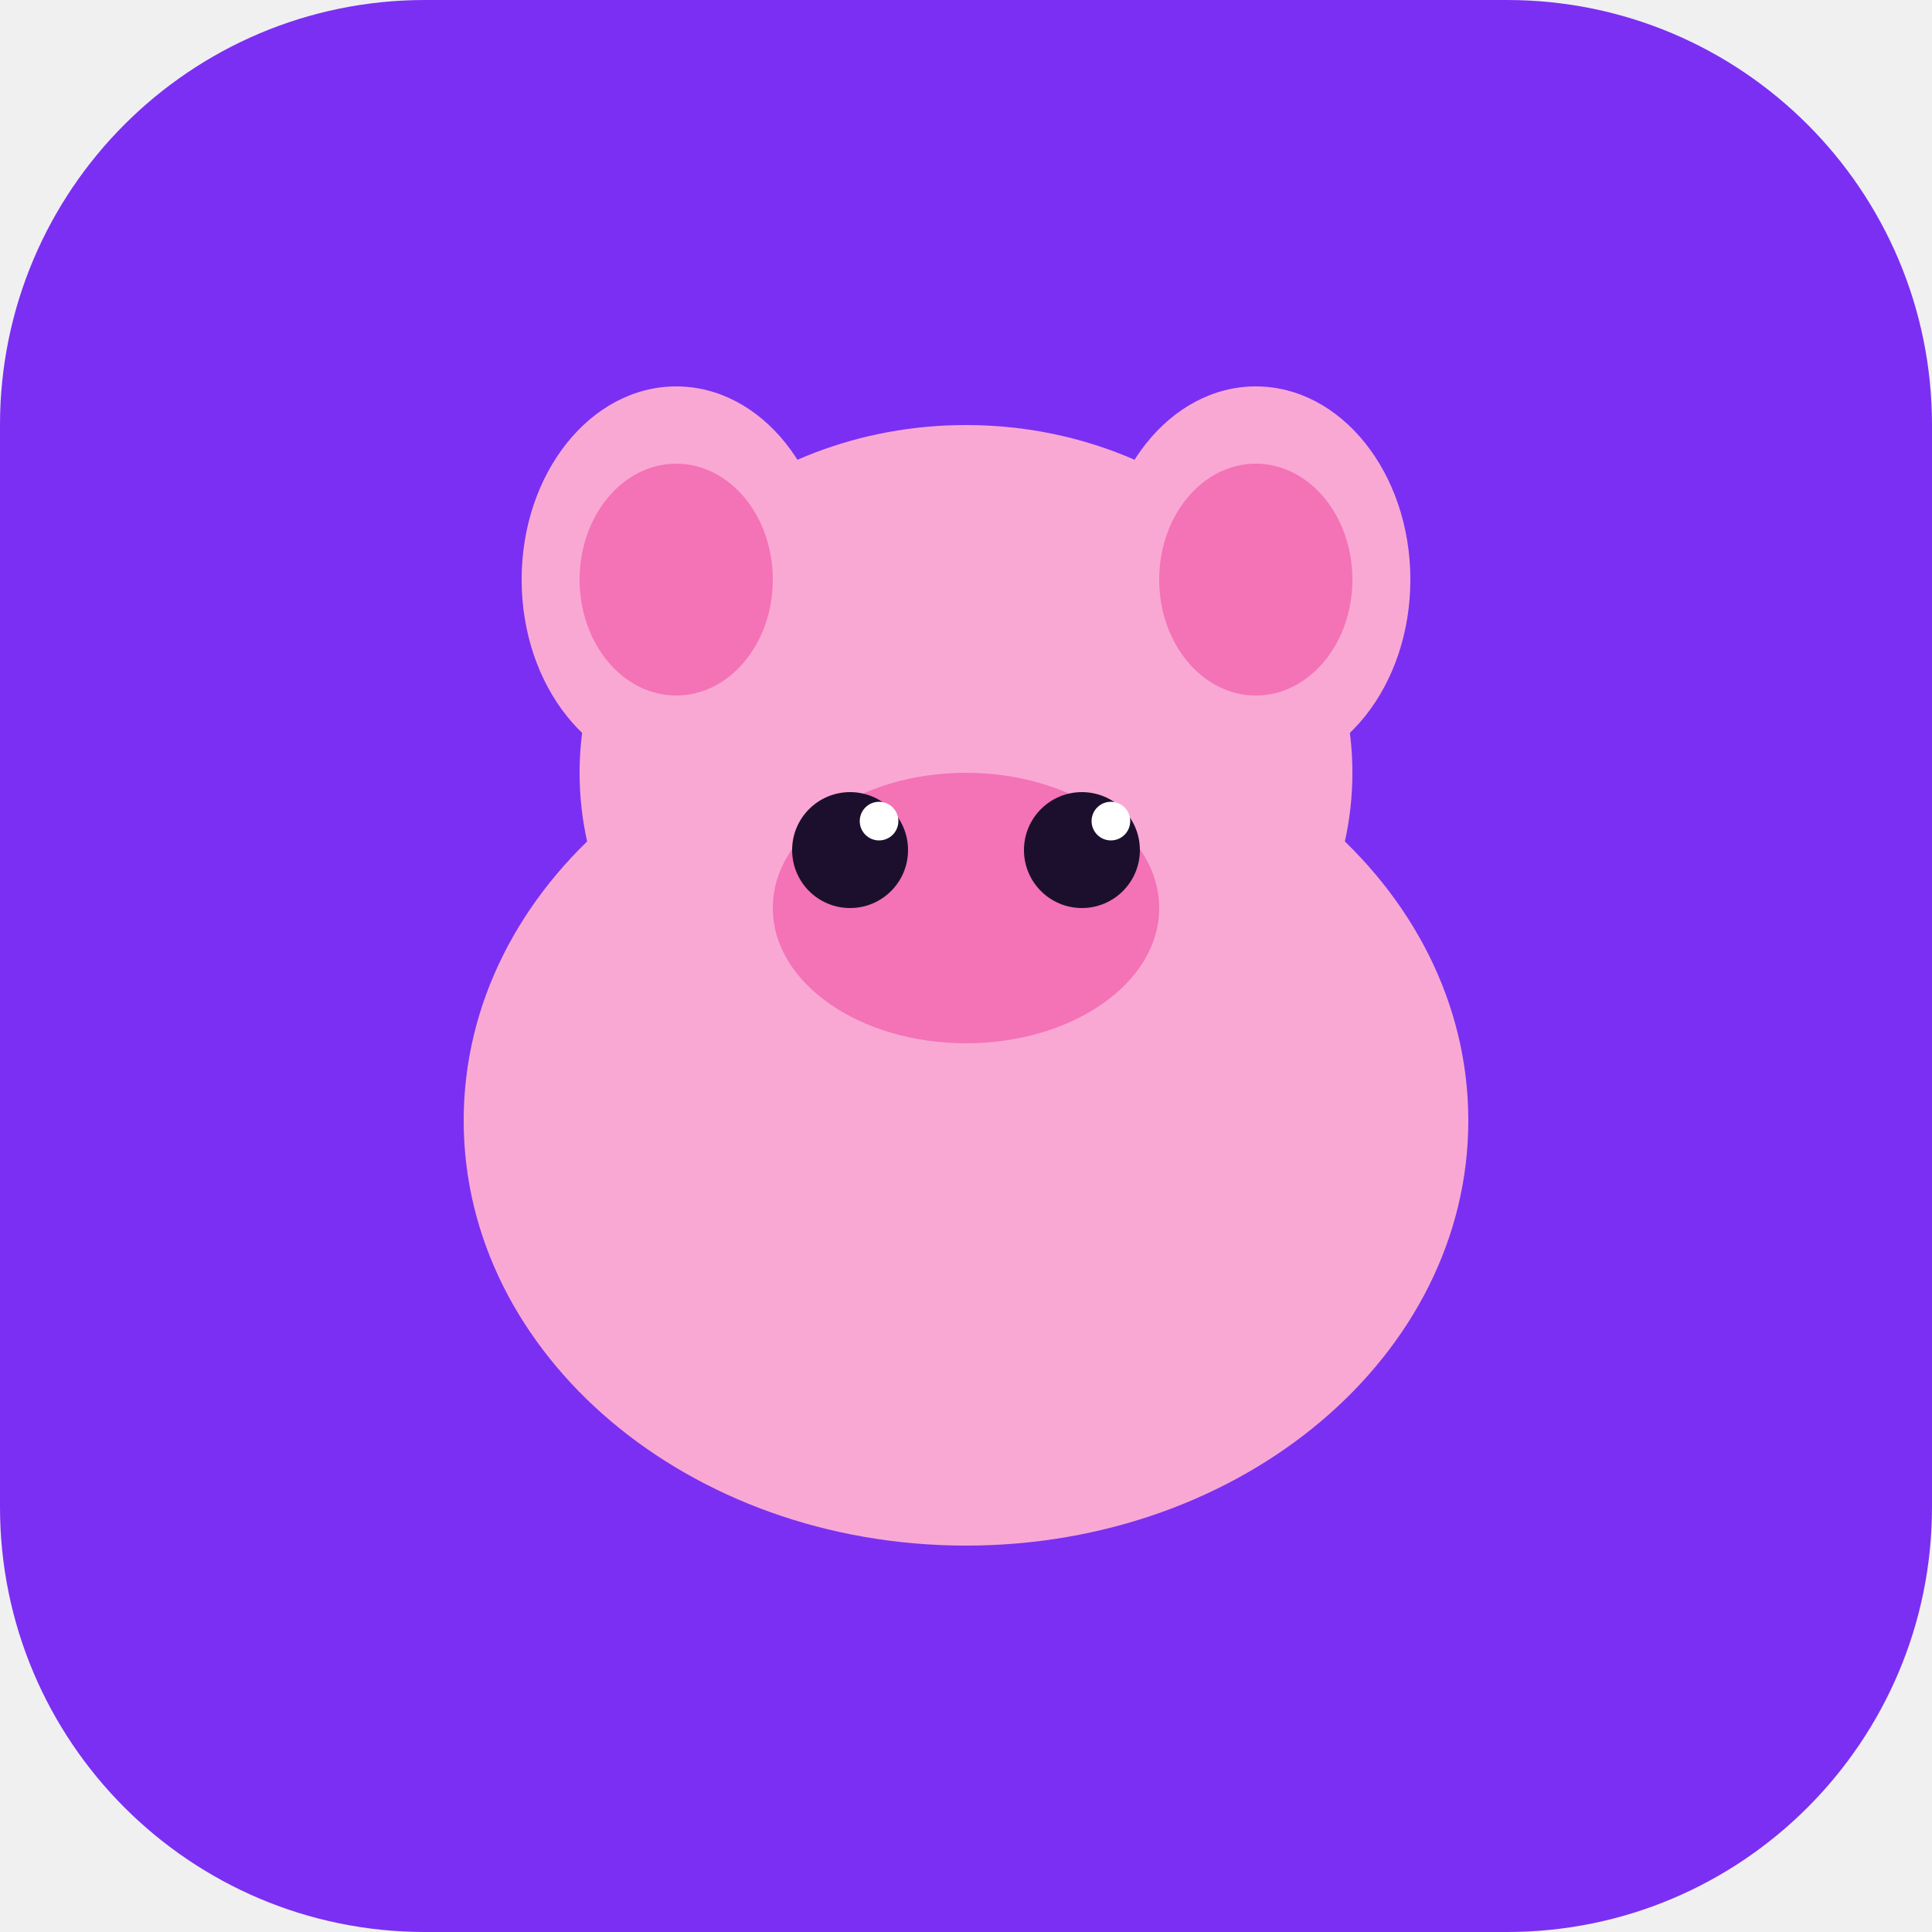
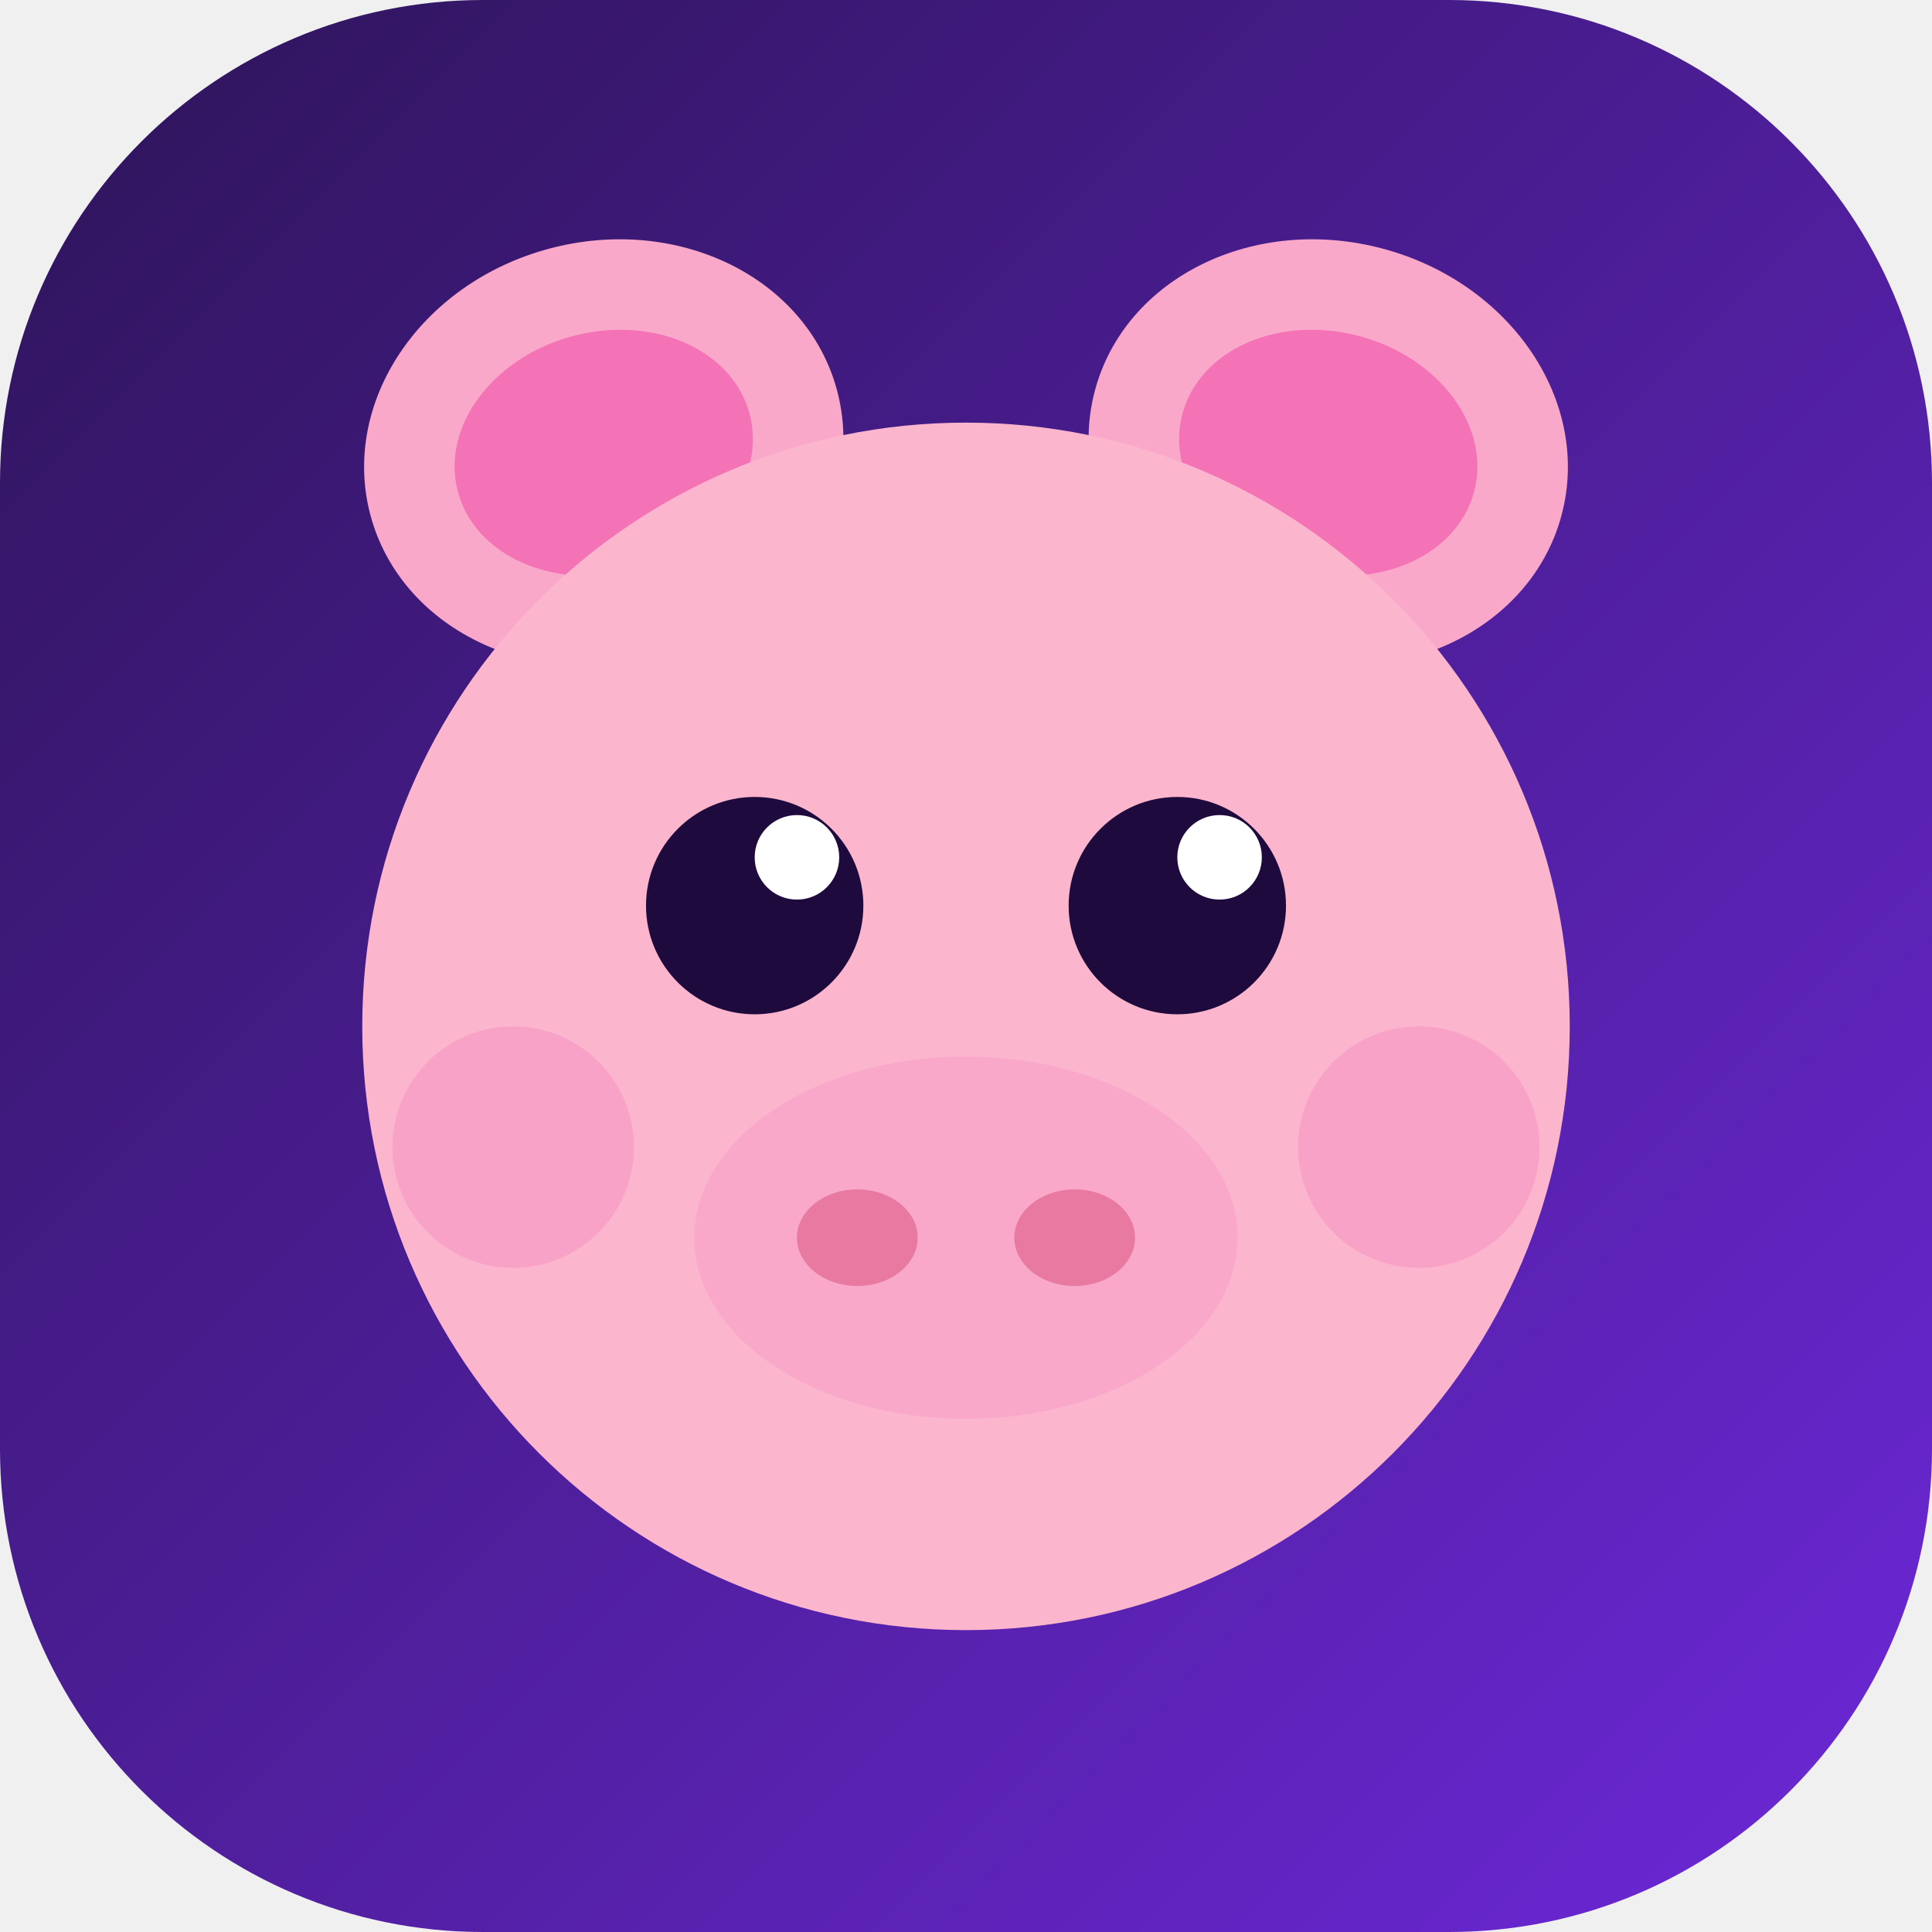
- <svg xmlns="http://www.w3.org/2000/svg" viewBox="0 0 100 100">
-   <rect width="100" height="100" rx="22" fill="#7B2FF2" />
-   <ellipse cx="50" cy="58" rx="26" ry="22" fill="#F9A8D4" />
-   <ellipse cx="50" cy="40" rx="20" ry="18" fill="#F9A8D4" />
-   <ellipse cx="50" cy="47" rx="10" ry="7" fill="#F472B6" />
-   <circle cx="44" cy="44" r="3" fill="#1C0F2E" />
-   <circle cx="56" cy="44" r="3" fill="#1C0F2E" />
-   <circle cx="45.5" cy="42.5" r="1" fill="#fff" />
-   <circle cx="57.5" cy="42.5" r="1" fill="#fff" />
-   <ellipse cx="35" cy="30" rx="8" ry="10" fill="#F9A8D4" />
-   <ellipse cx="65" cy="30" rx="8" ry="10" fill="#F9A8D4" />
-   <ellipse cx="35" cy="30" rx="5" ry="6" fill="#F472B6" />
-   <ellipse cx="65" cy="30" rx="5" ry="6" fill="#F472B6" />
+ <svg xmlns="http://www.w3.org/2000/svg" viewBox="0 0 32 32">
+   <defs>
+     <linearGradient id="bg" x1="0" y1="0" x2="32" y2="32" gradientUnits="userSpaceOnUse">
+       <stop offset="0%" stop-color="#2D1458" />
+       <stop offset="100%" stop-color="#6D28D9" />
+     </linearGradient>
+   </defs>
+   <rect width="32" height="32" rx="8" fill="url(#bg)" />
+   <ellipse cx="10" cy="7.5" rx="4" ry="3.5" fill="#F9A8C9" transform="rotate(-15 10 7.5)" />
+   <ellipse cx="22" cy="7.5" rx="4" ry="3.5" fill="#F9A8C9" transform="rotate(15 22 7.5)" />
+   <ellipse cx="10" cy="7.5" rx="2.5" ry="2" fill="#F472B6" transform="rotate(-15 10 7.5)" />
+   <ellipse cx="22" cy="7.5" rx="2.5" ry="2" fill="#F472B6" transform="rotate(15 22 7.5)" />
+   <circle cx="16" cy="17" r="10" fill="#FBB6CE" />
+   <circle cx="12.5" cy="15" r="1.8" fill="#1E0A3C" />
+   <circle cx="19.5" cy="15" r="1.8" fill="#1E0A3C" />
+   <circle cx="13.2" cy="14.2" r="0.7" fill="white" />
+   <circle cx="20.2" cy="14.2" r="0.7" fill="white" />
+   <ellipse cx="16" cy="20.5" rx="4.5" ry="3" fill="#F9A8C9" />
+   <ellipse cx="14.2" cy="20.5" rx="1" ry="0.8" fill="#E879A0" />
+   <ellipse cx="17.8" cy="20.5" rx="1" ry="0.8" fill="#E879A0" />
+   <circle cx="8.5" cy="19" r="2" fill="#F472B6" opacity="0.3" />
+   <circle cx="23.5" cy="19" r="2" fill="#F472B6" opacity="0.3" />
</svg>
